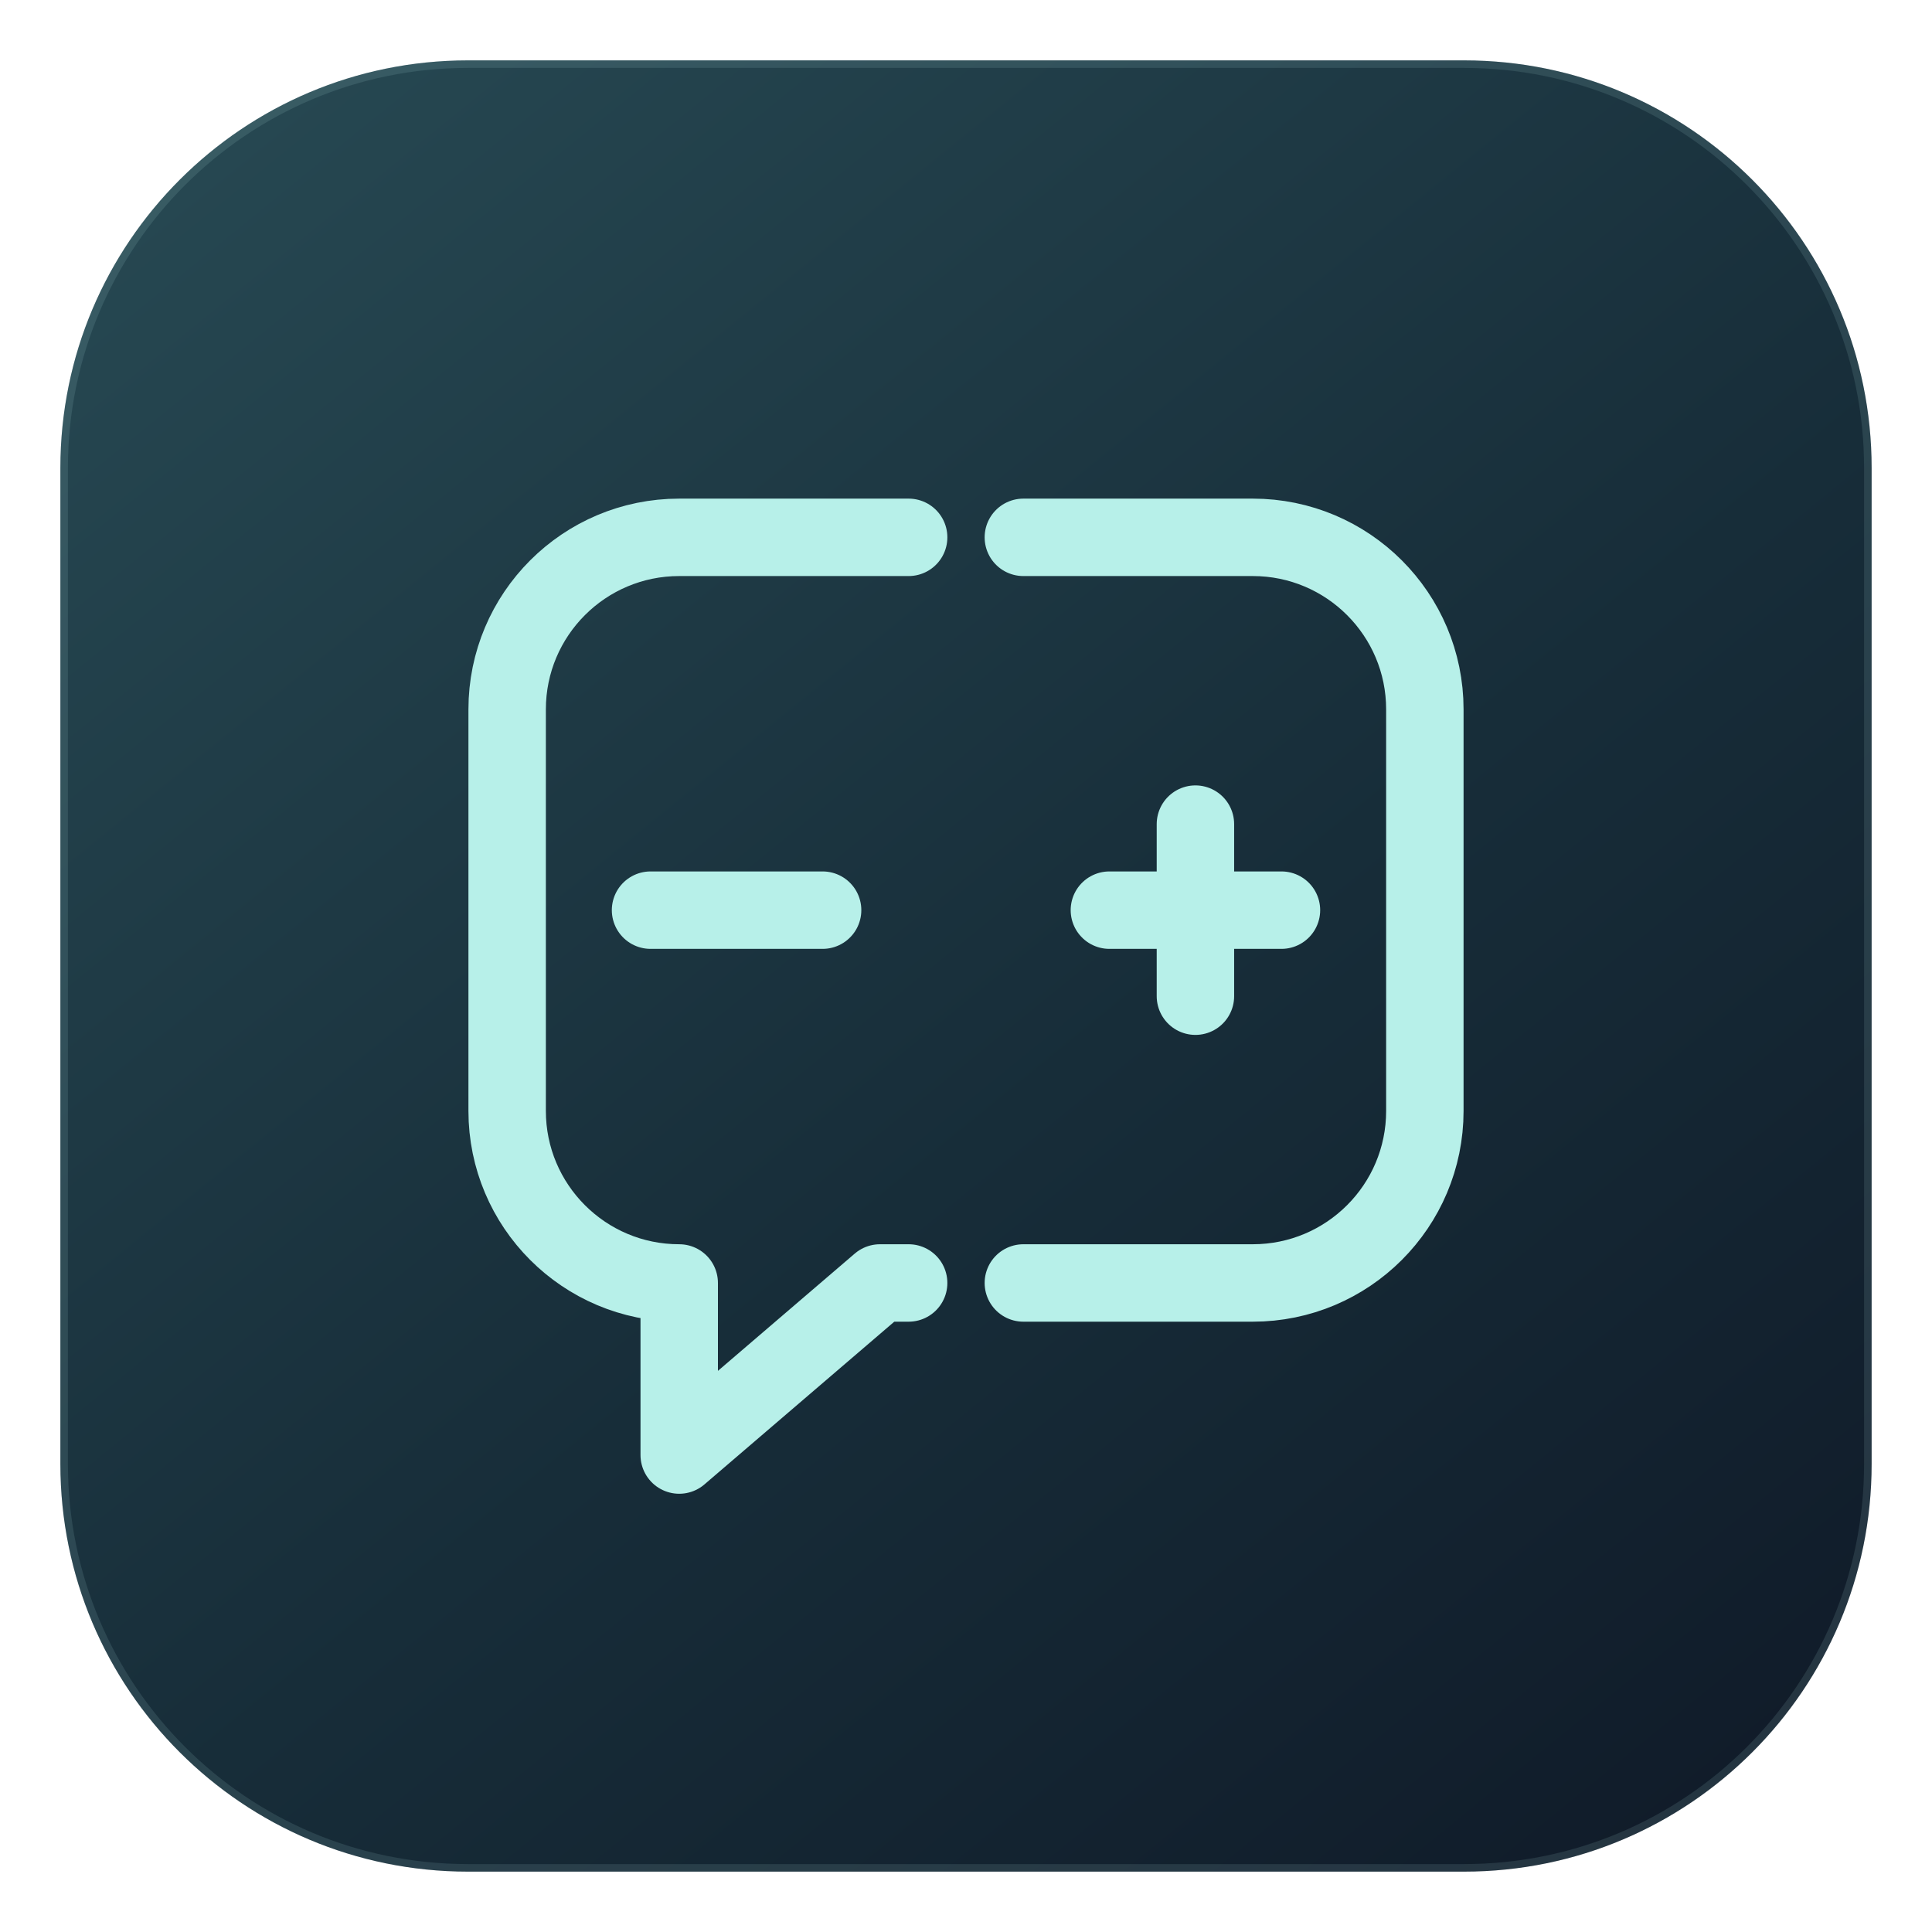
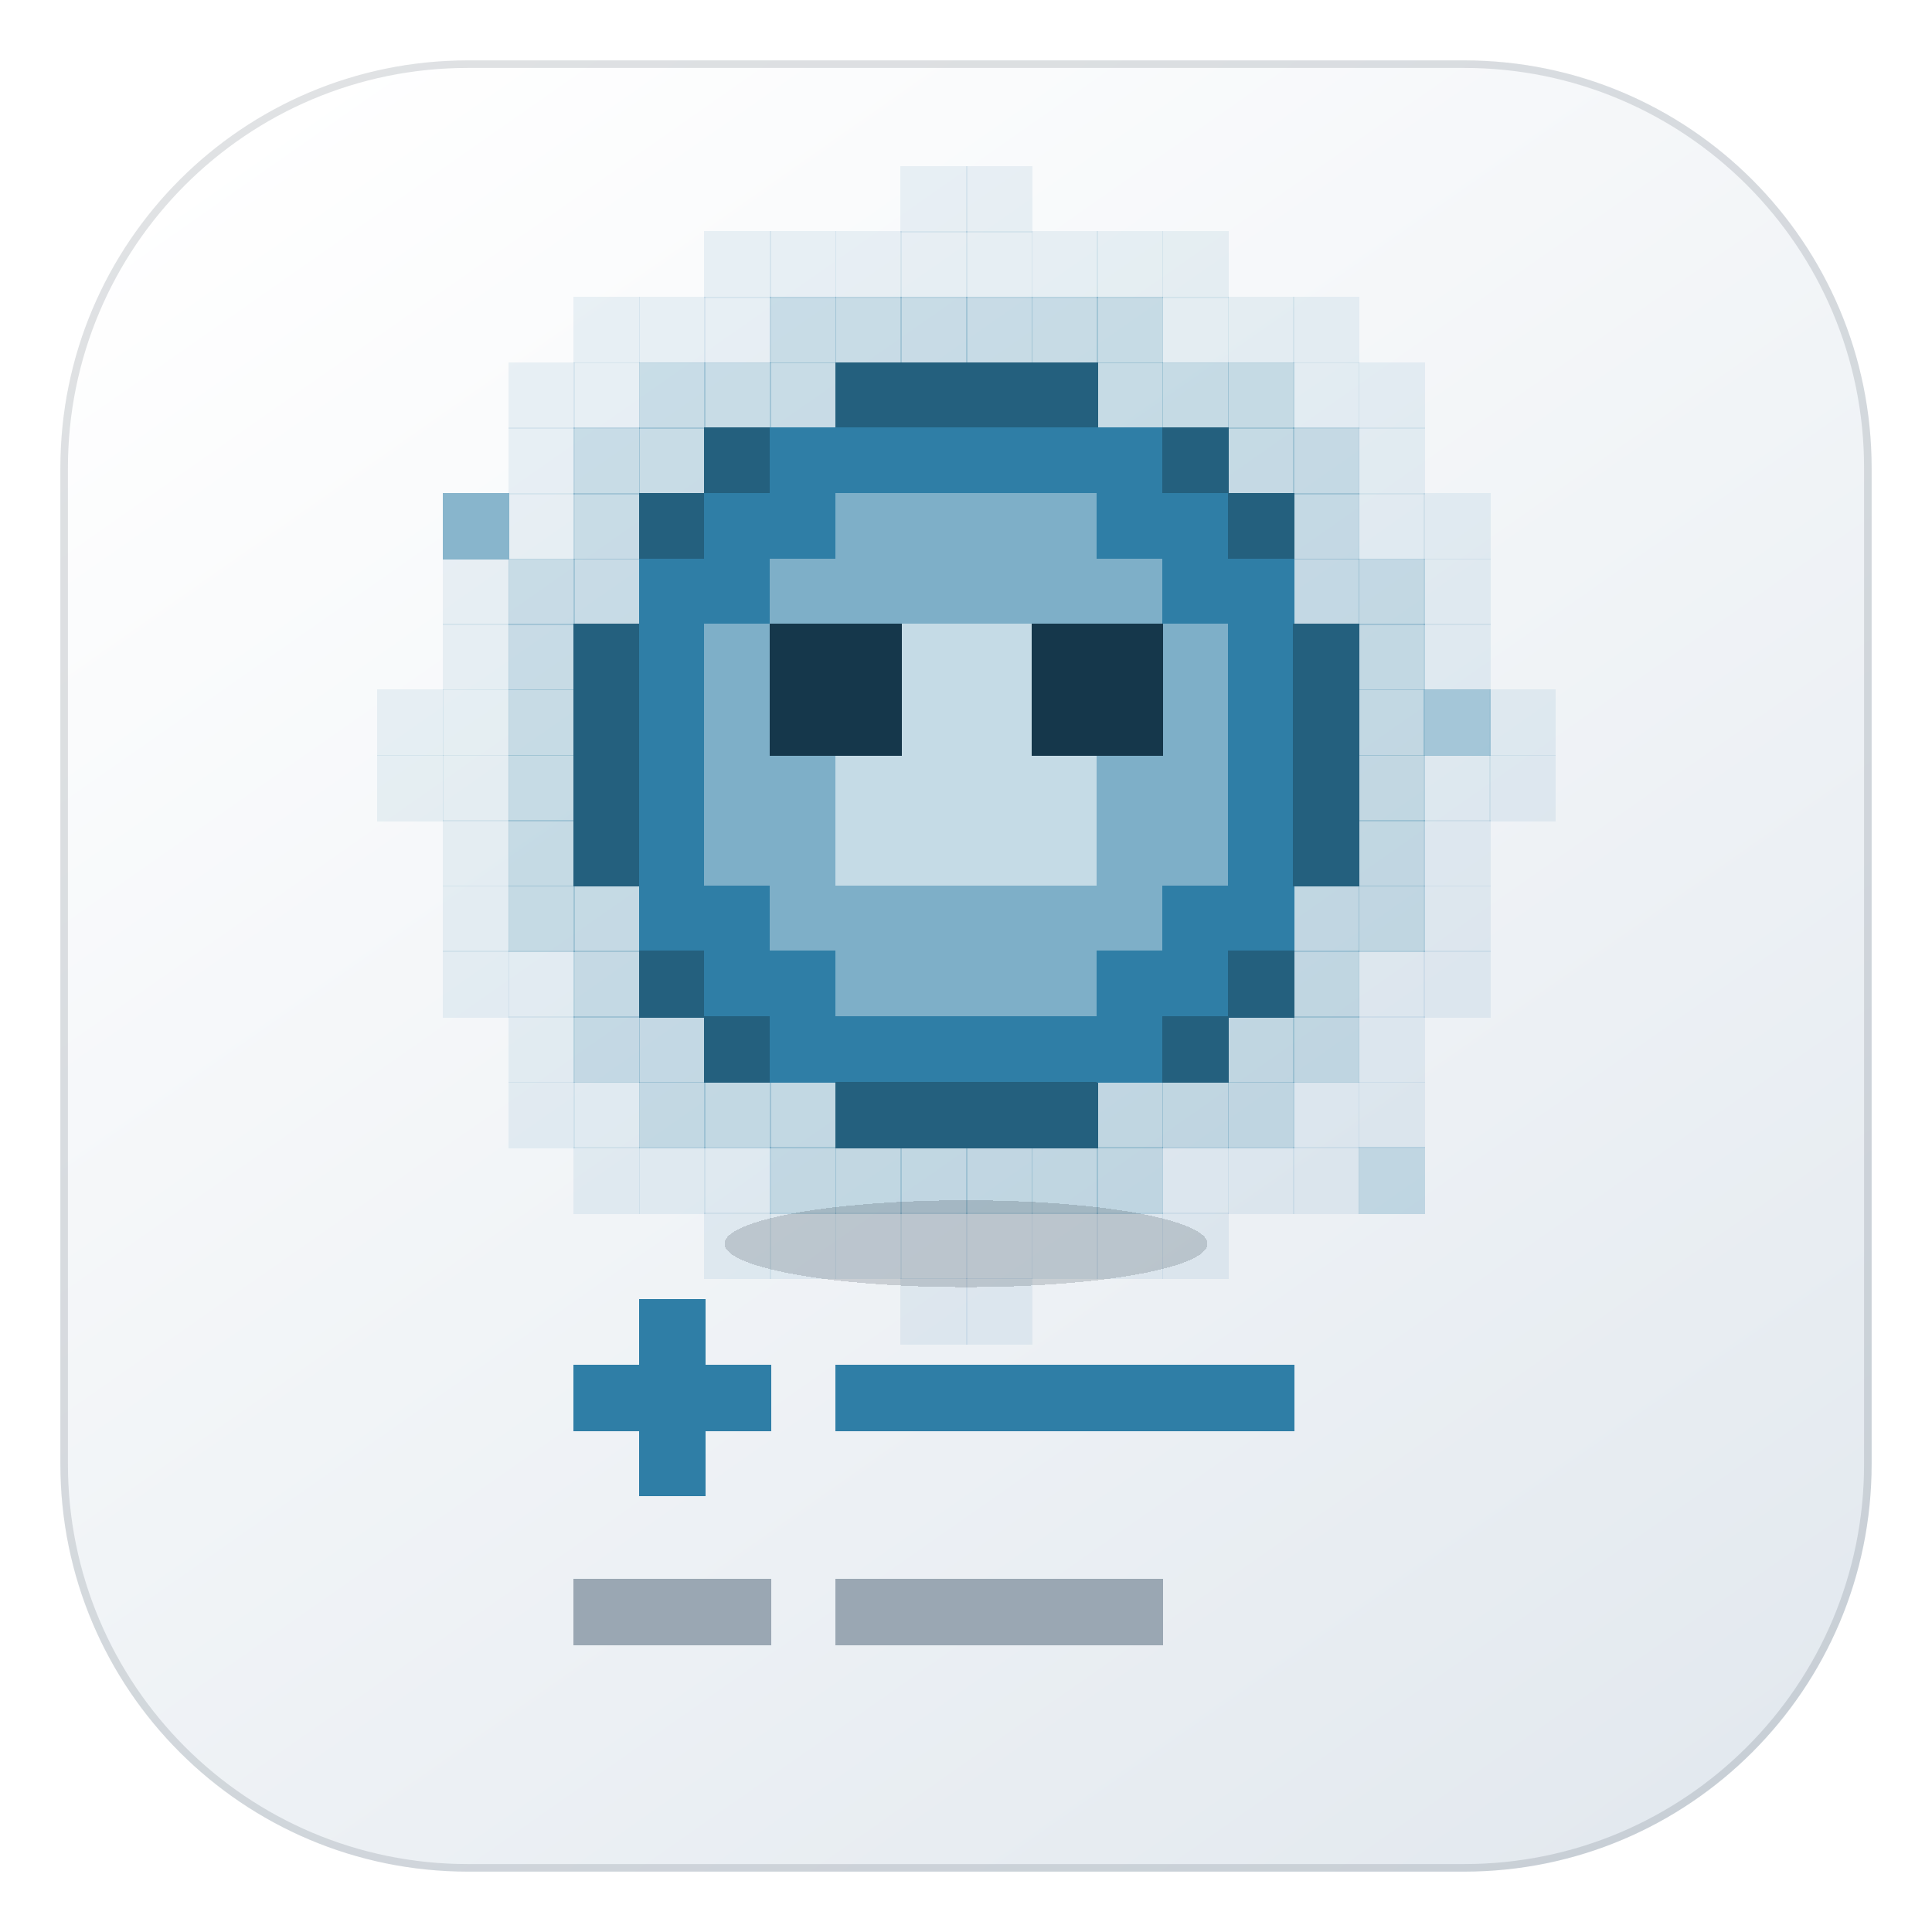
- <svg xmlns="http://www.w3.org/2000/svg" width="256" height="256" viewBox="0 0 256 256" fill="none">
+ <svg xmlns="http://www.w3.org/2000/svg" width="256" height="256" viewBox="0 0 256 256" shape-rendering="crispEdges">
  <defs>
-     <linearGradient id="tile" x1="34" y1="16" x2="224" y2="250" gradientUnits="userSpaceOnUse">
-       <stop stop-color="#264751" />
-       <stop offset="0.55" stop-color="#172D39" />
-       <stop offset="1" stop-color="#101B29" />
+     <linearGradient id="tile" x1=".15" y1="0" x2=".85" y2="1">
+       <stop offset="0" stop-color="#FFFFFF" />
+       <stop offset="1" stop-color="#E3E9EF" />
    </linearGradient>
  </defs>
-   <rect x="8" y="8" width="240" height="240" rx="54" fill="url(#tile)" />
-   <rect x="8.5" y="8.5" width="239" height="239" rx="53.5" stroke="#B7F0E9" stroke-opacity="0.12" />
-   <g transform="translate(128 132) scale(7.6) translate(-12 -12)" stroke="#B7F0E9" stroke-width="1.35" stroke-linecap="round" stroke-linejoin="round">
-     <path d="M11 4H7a3 3 0 0 0-3 3v7a3 3 0 0 0 3 3v3l3.5-3H11M13 4h4a3 3 0 0 1 3 3v7a3 3 0 0 1-3 3h-4M6.5 10.5h3M14.5 10.5h3M16 9v3" />
+   <rect x="8" y="8" width="240" height="240" rx="54" fill="url(#tile)" shape-rendering="geometricPrecision" />
+   <rect x="8.5" y="8.5" width="239" height="239" rx="53.5" fill="none" stroke="#22303C" stroke-opacity=".14" shape-rendering="geometricPrecision" />
+   <g transform="translate(128 128) scale(8) translate(-12 -12)">
+     <rect x="2.25" y="7.417" width="1.103" height="1.103" fill="#2F7EA6" fill-opacity="0.09" />
+     <rect x="2.25" y="8.5" width="1.103" height="1.103" fill="#2F7EA6" fill-opacity="0.09" />
+     <rect x="3.333" y="4.167" width="1.103" height="1.103" fill="#2F7EA6" fill-opacity="0.09" />
+     <rect x="3.333" y="5.25" width="1.103" height="1.103" fill="#2F7EA6" fill-opacity="0.09" />
+     <rect x="3.333" y="6.333" width="1.103" height="1.103" fill="#2F7EA6" fill-opacity="0.09" />
+     <rect x="3.333" y="7.417" width="1.103" height="1.103" fill="#2F7EA6" fill-opacity="0.09" />
+     <rect x="3.333" y="8.5" width="1.103" height="1.103" fill="#2F7EA6" fill-opacity="0.09" />
+     <rect x="3.333" y="9.583" width="1.103" height="1.103" fill="#2F7EA6" fill-opacity="0.09" />
+     <rect x="3.333" y="10.667" width="1.103" height="1.103" fill="#2F7EA6" fill-opacity="0.09" />
+     <rect x="3.333" y="11.75" width="1.103" height="1.103" fill="#2F7EA6" fill-opacity="0.09" />
+     <rect x="4.417" y="2" width="1.103" height="1.103" fill="#2F7EA6" fill-opacity="0.09" />
+     <rect x="4.417" y="3.083" width="1.103" height="1.103" fill="#2F7EA6" fill-opacity="0.09" />
+     <rect x="4.417" y="4.167" width="1.103" height="1.103" fill="#2F7EA6" fill-opacity="0.09" />
+     <rect x="4.417" y="5.25" width="1.103" height="1.103" fill="#2F7EA6" fill-opacity="0.24" />
+     <rect x="4.417" y="6.333" width="1.103" height="1.103" fill="#2F7EA6" fill-opacity="0.24" />
+     <rect x="4.417" y="7.417" width="1.103" height="1.103" fill="#2F7EA6" fill-opacity="0.24" />
+     <rect x="4.417" y="8.5" width="1.103" height="1.103" fill="#2F7EA6" fill-opacity="0.24" />
+     <rect x="4.417" y="9.583" width="1.103" height="1.103" fill="#2F7EA6" fill-opacity="0.24" />
+     <rect x="4.417" y="10.667" width="1.103" height="1.103" fill="#2F7EA6" fill-opacity="0.24" />
+     <rect x="4.417" y="11.75" width="1.103" height="1.103" fill="#2F7EA6" fill-opacity="0.09" />
+     <rect x="4.417" y="12.833" width="1.103" height="1.103" fill="#2F7EA6" fill-opacity="0.09" />
+     <rect x="4.417" y="13.917" width="1.103" height="1.103" fill="#2F7EA6" fill-opacity="0.09" />
+     <rect x="5.5" y="0.917" width="1.103" height="1.103" fill="#2F7EA6" fill-opacity="0.09" />
+     <rect x="5.5" y="2" width="1.103" height="1.103" fill="#2F7EA6" fill-opacity="0.09" />
+     <rect x="5.5" y="3.083" width="1.103" height="1.103" fill="#2F7EA6" fill-opacity="0.24" />
+     <rect x="5.5" y="4.167" width="1.103" height="1.103" fill="#2F7EA6" fill-opacity="0.24" />
+     <rect x="5.5" y="5.25" width="1.103" height="1.103" fill="#2F7EA6" fill-opacity="0.24" />
+     <rect x="5.5" y="10.667" width="1.103" height="1.103" fill="#2F7EA6" fill-opacity="0.24" />
+     <rect x="5.5" y="11.75" width="1.103" height="1.103" fill="#2F7EA6" fill-opacity="0.24" />
+     <rect x="5.5" y="12.833" width="1.103" height="1.103" fill="#2F7EA6" fill-opacity="0.24" />
+     <rect x="5.5" y="13.917" width="1.103" height="1.103" fill="#2F7EA6" fill-opacity="0.09" />
+     <rect x="5.5" y="15" width="1.103" height="1.103" fill="#2F7EA6" fill-opacity="0.09" />
+     <rect x="6.583" y="0.917" width="1.103" height="1.103" fill="#2F7EA6" fill-opacity="0.09" />
+     <rect x="6.583" y="2" width="1.103" height="1.103" fill="#2F7EA6" fill-opacity="0.24" />
+     <rect x="6.583" y="3.083" width="1.103" height="1.103" fill="#2F7EA6" fill-opacity="0.24" />
+     <rect x="6.583" y="12.833" width="1.103" height="1.103" fill="#2F7EA6" fill-opacity="0.24" />
+     <rect x="6.583" y="13.917" width="1.103" height="1.103" fill="#2F7EA6" fill-opacity="0.24" />
+     <rect x="6.583" y="15" width="1.103" height="1.103" fill="#2F7EA6" fill-opacity="0.09" />
+     <rect x="7.667" y="-0.167" width="1.103" height="1.103" fill="#2F7EA6" fill-opacity="0.09" />
+     <rect x="7.667" y="0.917" width="1.103" height="1.103" fill="#2F7EA6" fill-opacity="0.09" />
+     <rect x="7.667" y="2" width="1.103" height="1.103" fill="#2F7EA6" fill-opacity="0.24" />
+     <rect x="7.667" y="13.917" width="1.103" height="1.103" fill="#2F7EA6" fill-opacity="0.24" />
+     <rect x="7.667" y="15" width="1.103" height="1.103" fill="#2F7EA6" fill-opacity="0.09" />
+     <rect x="7.667" y="16.083" width="1.103" height="1.103" fill="#2F7EA6" fill-opacity="0.09" />
+     <rect x="8.75" y="-0.167" width="1.103" height="1.103" fill="#2F7EA6" fill-opacity="0.09" />
+     <rect x="8.75" y="0.917" width="1.103" height="1.103" fill="#2F7EA6" fill-opacity="0.24" />
+     <rect x="8.75" y="2" width="1.103" height="1.103" fill="#2F7EA6" fill-opacity="0.24" />
+     <rect x="8.75" y="13.917" width="1.103" height="1.103" fill="#2F7EA6" fill-opacity="0.24" />
+     <rect x="8.75" y="15" width="1.103" height="1.103" fill="#2F7EA6" fill-opacity="0.24" />
+     <rect x="8.75" y="16.083" width="1.103" height="1.103" fill="#2F7EA6" fill-opacity="0.09" />
+     <rect x="9.833" y="-0.167" width="1.103" height="1.103" fill="#2F7EA6" fill-opacity="0.09" />
+     <rect x="9.833" y="0.917" width="1.103" height="1.103" fill="#2F7EA6" fill-opacity="0.24" />
+     <rect x="9.833" y="15" width="1.103" height="1.103" fill="#2F7EA6" fill-opacity="0.24" />
+     <rect x="9.833" y="16.083" width="1.103" height="1.103" fill="#2F7EA6" fill-opacity="0.09" />
+     <rect x="10.917" y="-1.25" width="1.103" height="1.103" fill="#2F7EA6" fill-opacity="0.09" />
+     <rect x="10.917" y="-0.167" width="1.103" height="1.103" fill="#2F7EA6" fill-opacity="0.09" />
+     <rect x="10.917" y="0.917" width="1.103" height="1.103" fill="#2F7EA6" fill-opacity="0.24" />
+     <rect x="10.917" y="15" width="1.103" height="1.103" fill="#2F7EA6" fill-opacity="0.24" />
+     <rect x="10.917" y="16.083" width="1.103" height="1.103" fill="#2F7EA6" fill-opacity="0.09" />
+     <rect x="10.917" y="17.167" width="1.103" height="1.103" fill="#2F7EA6" fill-opacity="0.09" />
+     <rect x="12" y="-1.25" width="1.103" height="1.103" fill="#2F7EA6" fill-opacity="0.09" />
+     <rect x="12" y="-0.167" width="1.103" height="1.103" fill="#2F7EA6" fill-opacity="0.09" />
+     <rect x="12" y="0.917" width="1.103" height="1.103" fill="#2F7EA6" fill-opacity="0.24" />
+     <rect x="12" y="15" width="1.103" height="1.103" fill="#2F7EA6" fill-opacity="0.24" />
+     <rect x="12" y="16.083" width="1.103" height="1.103" fill="#2F7EA6" fill-opacity="0.09" />
+     <rect x="12" y="17.167" width="1.103" height="1.103" fill="#2F7EA6" fill-opacity="0.09" />
+     <rect x="13.083" y="-0.167" width="1.103" height="1.103" fill="#2F7EA6" fill-opacity="0.09" />
+     <rect x="13.083" y="0.917" width="1.103" height="1.103" fill="#2F7EA6" fill-opacity="0.24" />
+     <rect x="13.083" y="15" width="1.103" height="1.103" fill="#2F7EA6" fill-opacity="0.24" />
+     <rect x="13.083" y="16.083" width="1.103" height="1.103" fill="#2F7EA6" fill-opacity="0.09" />
+     <rect x="14.167" y="-0.167" width="1.103" height="1.103" fill="#2F7EA6" fill-opacity="0.09" />
+     <rect x="14.167" y="0.917" width="1.103" height="1.103" fill="#2F7EA6" fill-opacity="0.24" />
+     <rect x="14.167" y="2" width="1.103" height="1.103" fill="#2F7EA6" fill-opacity="0.24" />
+     <rect x="14.167" y="13.917" width="1.103" height="1.103" fill="#2F7EA6" fill-opacity="0.24" />
+     <rect x="14.167" y="15" width="1.103" height="1.103" fill="#2F7EA6" fill-opacity="0.24" />
+     <rect x="14.167" y="16.083" width="1.103" height="1.103" fill="#2F7EA6" fill-opacity="0.09" />
+     <rect x="15.25" y="-0.167" width="1.103" height="1.103" fill="#2F7EA6" fill-opacity="0.09" />
+     <rect x="15.25" y="0.917" width="1.103" height="1.103" fill="#2F7EA6" fill-opacity="0.09" />
+     <rect x="15.25" y="2" width="1.103" height="1.103" fill="#2F7EA6" fill-opacity="0.24" />
+     <rect x="15.25" y="13.917" width="1.103" height="1.103" fill="#2F7EA6" fill-opacity="0.24" />
+     <rect x="15.25" y="15" width="1.103" height="1.103" fill="#2F7EA6" fill-opacity="0.09" />
+     <rect x="15.25" y="16.083" width="1.103" height="1.103" fill="#2F7EA6" fill-opacity="0.09" />
+     <rect x="16.333" y="0.917" width="1.103" height="1.103" fill="#2F7EA6" fill-opacity="0.09" />
+     <rect x="16.333" y="2" width="1.103" height="1.103" fill="#2F7EA6" fill-opacity="0.24" />
+     <rect x="16.333" y="3.083" width="1.103" height="1.103" fill="#2F7EA6" fill-opacity="0.24" />
+     <rect x="16.333" y="12.833" width="1.103" height="1.103" fill="#2F7EA6" fill-opacity="0.24" />
+     <rect x="16.333" y="13.917" width="1.103" height="1.103" fill="#2F7EA6" fill-opacity="0.24" />
+     <rect x="16.333" y="15" width="1.103" height="1.103" fill="#2F7EA6" fill-opacity="0.09" />
+     <rect x="17.417" y="0.917" width="1.103" height="1.103" fill="#2F7EA6" fill-opacity="0.09" />
+     <rect x="17.417" y="2" width="1.103" height="1.103" fill="#2F7EA6" fill-opacity="0.09" />
+     <rect x="17.417" y="3.083" width="1.103" height="1.103" fill="#2F7EA6" fill-opacity="0.24" />
+     <rect x="17.417" y="4.167" width="1.103" height="1.103" fill="#2F7EA6" fill-opacity="0.24" />
+     <rect x="17.417" y="5.25" width="1.103" height="1.103" fill="#2F7EA6" fill-opacity="0.24" />
+     <rect x="17.417" y="10.667" width="1.103" height="1.103" fill="#2F7EA6" fill-opacity="0.24" />
+     <rect x="17.417" y="11.75" width="1.103" height="1.103" fill="#2F7EA6" fill-opacity="0.24" />
+     <rect x="17.417" y="12.833" width="1.103" height="1.103" fill="#2F7EA6" fill-opacity="0.24" />
+     <rect x="17.417" y="13.917" width="1.103" height="1.103" fill="#2F7EA6" fill-opacity="0.09" />
+     <rect x="17.417" y="15" width="1.103" height="1.103" fill="#2F7EA6" fill-opacity="0.09" />
+     <rect x="18.5" y="2" width="1.103" height="1.103" fill="#2F7EA6" fill-opacity="0.09" />
+     <rect x="18.5" y="3.083" width="1.103" height="1.103" fill="#2F7EA6" fill-opacity="0.09" />
+     <rect x="18.5" y="4.167" width="1.103" height="1.103" fill="#2F7EA6" fill-opacity="0.09" />
+     <rect x="18.5" y="5.25" width="1.103" height="1.103" fill="#2F7EA6" fill-opacity="0.24" />
+     <rect x="18.5" y="6.333" width="1.103" height="1.103" fill="#2F7EA6" fill-opacity="0.24" />
+     <rect x="18.5" y="7.417" width="1.103" height="1.103" fill="#2F7EA6" fill-opacity="0.24" />
+     <rect x="18.5" y="8.5" width="1.103" height="1.103" fill="#2F7EA6" fill-opacity="0.24" />
+     <rect x="18.5" y="9.583" width="1.103" height="1.103" fill="#2F7EA6" fill-opacity="0.24" />
+     <rect x="18.5" y="10.667" width="1.103" height="1.103" fill="#2F7EA6" fill-opacity="0.24" />
+     <rect x="18.5" y="11.75" width="1.103" height="1.103" fill="#2F7EA6" fill-opacity="0.09" />
+     <rect x="18.5" y="12.833" width="1.103" height="1.103" fill="#2F7EA6" fill-opacity="0.09" />
+     <rect x="18.5" y="13.917" width="1.103" height="1.103" fill="#2F7EA6" fill-opacity="0.09" />
+     <rect x="19.583" y="4.167" width="1.103" height="1.103" fill="#2F7EA6" fill-opacity="0.09" />
+     <rect x="19.583" y="5.25" width="1.103" height="1.103" fill="#2F7EA6" fill-opacity="0.09" />
+     <rect x="19.583" y="6.333" width="1.103" height="1.103" fill="#2F7EA6" fill-opacity="0.09" />
+     <rect x="19.583" y="7.417" width="1.103" height="1.103" fill="#2F7EA6" fill-opacity="0.09" />
+     <rect x="19.583" y="8.5" width="1.103" height="1.103" fill="#2F7EA6" fill-opacity="0.09" />
+     <rect x="19.583" y="9.583" width="1.103" height="1.103" fill="#2F7EA6" fill-opacity="0.09" />
+     <rect x="19.583" y="10.667" width="1.103" height="1.103" fill="#2F7EA6" fill-opacity="0.09" />
+     <rect x="19.583" y="11.75" width="1.103" height="1.103" fill="#2F7EA6" fill-opacity="0.09" />
+     <rect x="20.667" y="7.417" width="1.103" height="1.103" fill="#2F7EA6" fill-opacity="0.09" />
+     <rect x="20.667" y="8.5" width="1.103" height="1.103" fill="#2F7EA6" fill-opacity="0.09" />
+     <rect x="5.5" y="6.333" width="1.103" height="1.103" fill="#24607E" />
+     <rect x="5.5" y="7.417" width="1.103" height="1.103" fill="#24607E" />
+     <rect x="5.5" y="8.5" width="1.103" height="1.103" fill="#24607E" />
+     <rect x="5.5" y="9.583" width="1.103" height="1.103" fill="#24607E" />
+     <rect x="6.583" y="4.167" width="1.103" height="1.103" fill="#24607E" />
+     <rect x="6.583" y="5.25" width="1.103" height="1.103" fill="#2F7EA6" />
+     <rect x="6.583" y="6.333" width="1.103" height="1.103" fill="#2F7EA6" />
+     <rect x="6.583" y="7.417" width="1.103" height="1.103" fill="#2F7EA6" />
+     <rect x="6.583" y="8.5" width="1.103" height="1.103" fill="#2F7EA6" />
+     <rect x="6.583" y="9.583" width="1.103" height="1.103" fill="#2F7EA6" />
+     <rect x="6.583" y="10.667" width="1.103" height="1.103" fill="#2F7EA6" />
+     <rect x="6.583" y="11.75" width="1.103" height="1.103" fill="#24607E" />
+     <rect x="7.667" y="3.083" width="1.103" height="1.103" fill="#24607E" />
+     <rect x="7.667" y="4.167" width="1.103" height="1.103" fill="#2F7EA6" />
+     <rect x="7.667" y="5.25" width="1.103" height="1.103" fill="#2F7EA6" />
+     <rect x="7.667" y="6.333" width="1.103" height="1.103" fill="#7EAFC8" />
+     <rect x="7.667" y="7.417" width="1.103" height="1.103" fill="#7EAFC8" />
+     <rect x="7.667" y="8.5" width="1.103" height="1.103" fill="#7EAFC8" />
+     <rect x="7.667" y="9.583" width="1.103" height="1.103" fill="#7EAFC8" />
+     <rect x="7.667" y="10.667" width="1.103" height="1.103" fill="#2F7EA6" />
+     <rect x="7.667" y="11.75" width="1.103" height="1.103" fill="#2F7EA6" />
+     <rect x="7.667" y="12.833" width="1.103" height="1.103" fill="#24607E" />
+     <rect x="8.75" y="3.083" width="1.103" height="1.103" fill="#2F7EA6" />
+     <rect x="8.75" y="4.167" width="1.103" height="1.103" fill="#2F7EA6" />
+     <rect x="8.75" y="5.25" width="1.103" height="1.103" fill="#7EAFC8" />
+     <rect x="8.75" y="6.333" width="1.103" height="1.103" fill="#7EAFC8" />
+     <rect x="8.75" y="7.417" width="1.103" height="1.103" fill="#7EAFC8" />
+     <rect x="8.75" y="8.5" width="1.103" height="1.103" fill="#7EAFC8" />
+     <rect x="8.75" y="9.583" width="1.103" height="1.103" fill="#7EAFC8" />
+     <rect x="8.75" y="10.667" width="1.103" height="1.103" fill="#7EAFC8" />
+     <rect x="8.75" y="11.75" width="1.103" height="1.103" fill="#2F7EA6" />
+     <rect x="8.75" y="12.833" width="1.103" height="1.103" fill="#2F7EA6" />
+     <rect x="9.833" y="2" width="1.103" height="1.103" fill="#24607E" />
+     <rect x="9.833" y="3.083" width="1.103" height="1.103" fill="#2F7EA6" />
+     <rect x="9.833" y="4.167" width="1.103" height="1.103" fill="#7EAFC8" />
+     <rect x="9.833" y="5.25" width="1.103" height="1.103" fill="#7EAFC8" />
+     <rect x="9.833" y="6.333" width="1.103" height="1.103" fill="#C5DBE6" />
+     <rect x="9.833" y="7.417" width="1.103" height="1.103" fill="#C5DBE6" />
+     <rect x="9.833" y="8.5" width="1.103" height="1.103" fill="#C5DBE6" />
+     <rect x="9.833" y="9.583" width="1.103" height="1.103" fill="#C5DBE6" />
+     <rect x="9.833" y="10.667" width="1.103" height="1.103" fill="#7EAFC8" />
+     <rect x="9.833" y="11.75" width="1.103" height="1.103" fill="#7EAFC8" />
+     <rect x="9.833" y="12.833" width="1.103" height="1.103" fill="#2F7EA6" />
+     <rect x="9.833" y="13.917" width="1.103" height="1.103" fill="#24607E" />
+     <rect x="10.917" y="2" width="1.103" height="1.103" fill="#24607E" />
+     <rect x="10.917" y="3.083" width="1.103" height="1.103" fill="#2F7EA6" />
+     <rect x="10.917" y="4.167" width="1.103" height="1.103" fill="#7EAFC8" />
+     <rect x="10.917" y="5.25" width="1.103" height="1.103" fill="#7EAFC8" />
+     <rect x="10.917" y="6.333" width="1.103" height="1.103" fill="#C5DBE6" />
+     <rect x="10.917" y="7.417" width="1.103" height="1.103" fill="#C5DBE6" />
+     <rect x="10.917" y="8.5" width="1.103" height="1.103" fill="#C5DBE6" />
+     <rect x="10.917" y="9.583" width="1.103" height="1.103" fill="#C5DBE6" />
+     <rect x="10.917" y="10.667" width="1.103" height="1.103" fill="#7EAFC8" />
+     <rect x="10.917" y="11.75" width="1.103" height="1.103" fill="#7EAFC8" />
+     <rect x="10.917" y="12.833" width="1.103" height="1.103" fill="#2F7EA6" />
+     <rect x="10.917" y="13.917" width="1.103" height="1.103" fill="#24607E" />
+     <rect x="12" y="2" width="1.103" height="1.103" fill="#24607E" />
+     <rect x="12" y="3.083" width="1.103" height="1.103" fill="#2F7EA6" />
+     <rect x="12" y="4.167" width="1.103" height="1.103" fill="#7EAFC8" />
+     <rect x="12" y="5.25" width="1.103" height="1.103" fill="#7EAFC8" />
+     <rect x="12" y="6.333" width="1.103" height="1.103" fill="#C5DBE6" />
+     <rect x="12" y="7.417" width="1.103" height="1.103" fill="#C5DBE6" />
+     <rect x="12" y="8.5" width="1.103" height="1.103" fill="#C5DBE6" />
+     <rect x="12" y="9.583" width="1.103" height="1.103" fill="#C5DBE6" />
+     <rect x="12" y="10.667" width="1.103" height="1.103" fill="#7EAFC8" />
+     <rect x="12" y="11.75" width="1.103" height="1.103" fill="#7EAFC8" />
+     <rect x="12" y="12.833" width="1.103" height="1.103" fill="#2F7EA6" />
+     <rect x="12" y="13.917" width="1.103" height="1.103" fill="#24607E" />
+     <rect x="13.083" y="2" width="1.103" height="1.103" fill="#24607E" />
+     <rect x="13.083" y="3.083" width="1.103" height="1.103" fill="#2F7EA6" />
+     <rect x="13.083" y="4.167" width="1.103" height="1.103" fill="#7EAFC8" />
+     <rect x="13.083" y="5.25" width="1.103" height="1.103" fill="#7EAFC8" />
+     <rect x="13.083" y="6.333" width="1.103" height="1.103" fill="#C5DBE6" />
+     <rect x="13.083" y="7.417" width="1.103" height="1.103" fill="#C5DBE6" />
+     <rect x="13.083" y="8.5" width="1.103" height="1.103" fill="#C5DBE6" />
+     <rect x="13.083" y="9.583" width="1.103" height="1.103" fill="#C5DBE6" />
+     <rect x="13.083" y="10.667" width="1.103" height="1.103" fill="#7EAFC8" />
+     <rect x="13.083" y="11.75" width="1.103" height="1.103" fill="#7EAFC8" />
+     <rect x="13.083" y="12.833" width="1.103" height="1.103" fill="#2F7EA6" />
+     <rect x="13.083" y="13.917" width="1.103" height="1.103" fill="#24607E" />
+     <rect x="14.167" y="3.083" width="1.103" height="1.103" fill="#2F7EA6" />
+     <rect x="14.167" y="4.167" width="1.103" height="1.103" fill="#2F7EA6" />
+     <rect x="14.167" y="5.25" width="1.103" height="1.103" fill="#7EAFC8" />
+     <rect x="14.167" y="6.333" width="1.103" height="1.103" fill="#7EAFC8" />
+     <rect x="14.167" y="7.417" width="1.103" height="1.103" fill="#7EAFC8" />
+     <rect x="14.167" y="8.5" width="1.103" height="1.103" fill="#7EAFC8" />
+     <rect x="14.167" y="9.583" width="1.103" height="1.103" fill="#7EAFC8" />
+     <rect x="14.167" y="10.667" width="1.103" height="1.103" fill="#7EAFC8" />
+     <rect x="14.167" y="11.75" width="1.103" height="1.103" fill="#2F7EA6" />
+     <rect x="14.167" y="12.833" width="1.103" height="1.103" fill="#2F7EA6" />
+     <rect x="15.25" y="3.083" width="1.103" height="1.103" fill="#24607E" />
+     <rect x="15.25" y="4.167" width="1.103" height="1.103" fill="#2F7EA6" />
+     <rect x="15.25" y="5.25" width="1.103" height="1.103" fill="#2F7EA6" />
+     <rect x="15.25" y="6.333" width="1.103" height="1.103" fill="#7EAFC8" />
+     <rect x="15.25" y="7.417" width="1.103" height="1.103" fill="#7EAFC8" />
+     <rect x="15.25" y="8.5" width="1.103" height="1.103" fill="#7EAFC8" />
+     <rect x="15.25" y="9.583" width="1.103" height="1.103" fill="#7EAFC8" />
+     <rect x="15.25" y="10.667" width="1.103" height="1.103" fill="#2F7EA6" />
+     <rect x="15.25" y="11.75" width="1.103" height="1.103" fill="#2F7EA6" />
+     <rect x="15.25" y="12.833" width="1.103" height="1.103" fill="#24607E" />
+     <rect x="16.333" y="4.167" width="1.103" height="1.103" fill="#24607E" />
+     <rect x="16.333" y="5.25" width="1.103" height="1.103" fill="#2F7EA6" />
+     <rect x="16.333" y="6.333" width="1.103" height="1.103" fill="#2F7EA6" />
+     <rect x="16.333" y="7.417" width="1.103" height="1.103" fill="#2F7EA6" />
+     <rect x="16.333" y="8.5" width="1.103" height="1.103" fill="#2F7EA6" />
+     <rect x="16.333" y="9.583" width="1.103" height="1.103" fill="#2F7EA6" />
+     <rect x="16.333" y="10.667" width="1.103" height="1.103" fill="#2F7EA6" />
+     <rect x="16.333" y="11.75" width="1.103" height="1.103" fill="#24607E" />
+     <rect x="17.417" y="6.333" width="1.103" height="1.103" fill="#24607E" />
+     <rect x="17.417" y="7.417" width="1.103" height="1.103" fill="#24607E" />
+     <rect x="17.417" y="8.5" width="1.103" height="1.103" fill="#24607E" />
+     <rect x="17.417" y="9.583" width="1.103" height="1.103" fill="#24607E" />
+     <rect x="8.75" y="6.333" width="2.187" height="1.103" fill="#15374B" />
+     <rect x="8.75" y="7.417" width="2.187" height="1.103" fill="#15374B" />
+     <rect x="13.083" y="6.333" width="2.187" height="1.103" fill="#15374B" />
+     <rect x="13.083" y="7.417" width="2.187" height="1.103" fill="#15374B" />
+     <rect x="3.333" y="4.167" width="1.103" height="1.103" fill="#7EAFC8" fill-opacity="0.9" />
+     <rect x="19.583" y="7.417" width="1.103" height="1.103" fill="#7EAFC8" fill-opacity="0.6" />
+     <rect x="18.5" y="15" width="1.103" height="1.103" fill="#7EAFC8" fill-opacity="0.4" />
+     <ellipse cx="12" cy="16.6" rx="4" ry=".72" fill="#22303C" fill-opacity=".18" />
+     <rect x="6.583" y="18.6" width="1.103" height="1.103" fill="#2F7EA6" />
+     <rect x="5.5" y="18.6" width="3.27" height="1.103" fill="#2F7EA6" />
+     <rect x="6.583" y="17.517" width="1.103" height="3.27" fill="#2F7EA6" />
+     <rect x="9.833" y="18.6" width="7.603" height="1.103" fill="#2F7EA6" />
+     <rect x="5.5" y="22.15" width="3.27" height="1.103" fill="#9AA7B3" />
+     <rect x="9.833" y="22.15" width="5.437" height="1.103" fill="#9AA7B3" />
  </g>
</svg>
